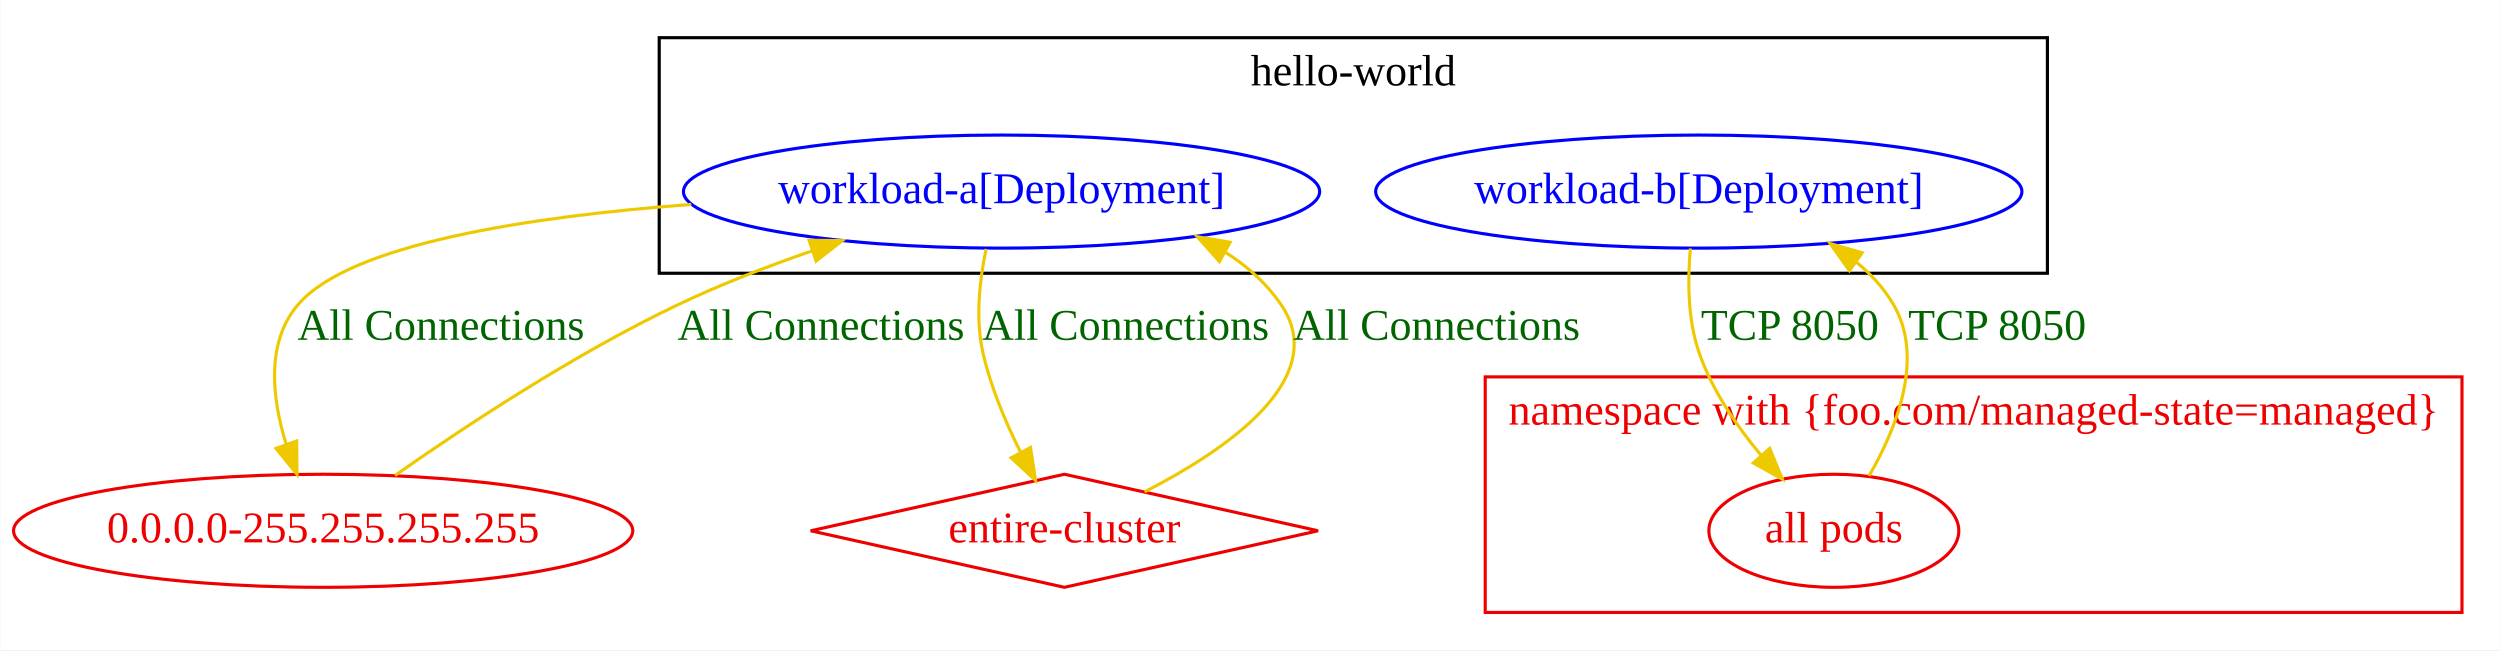
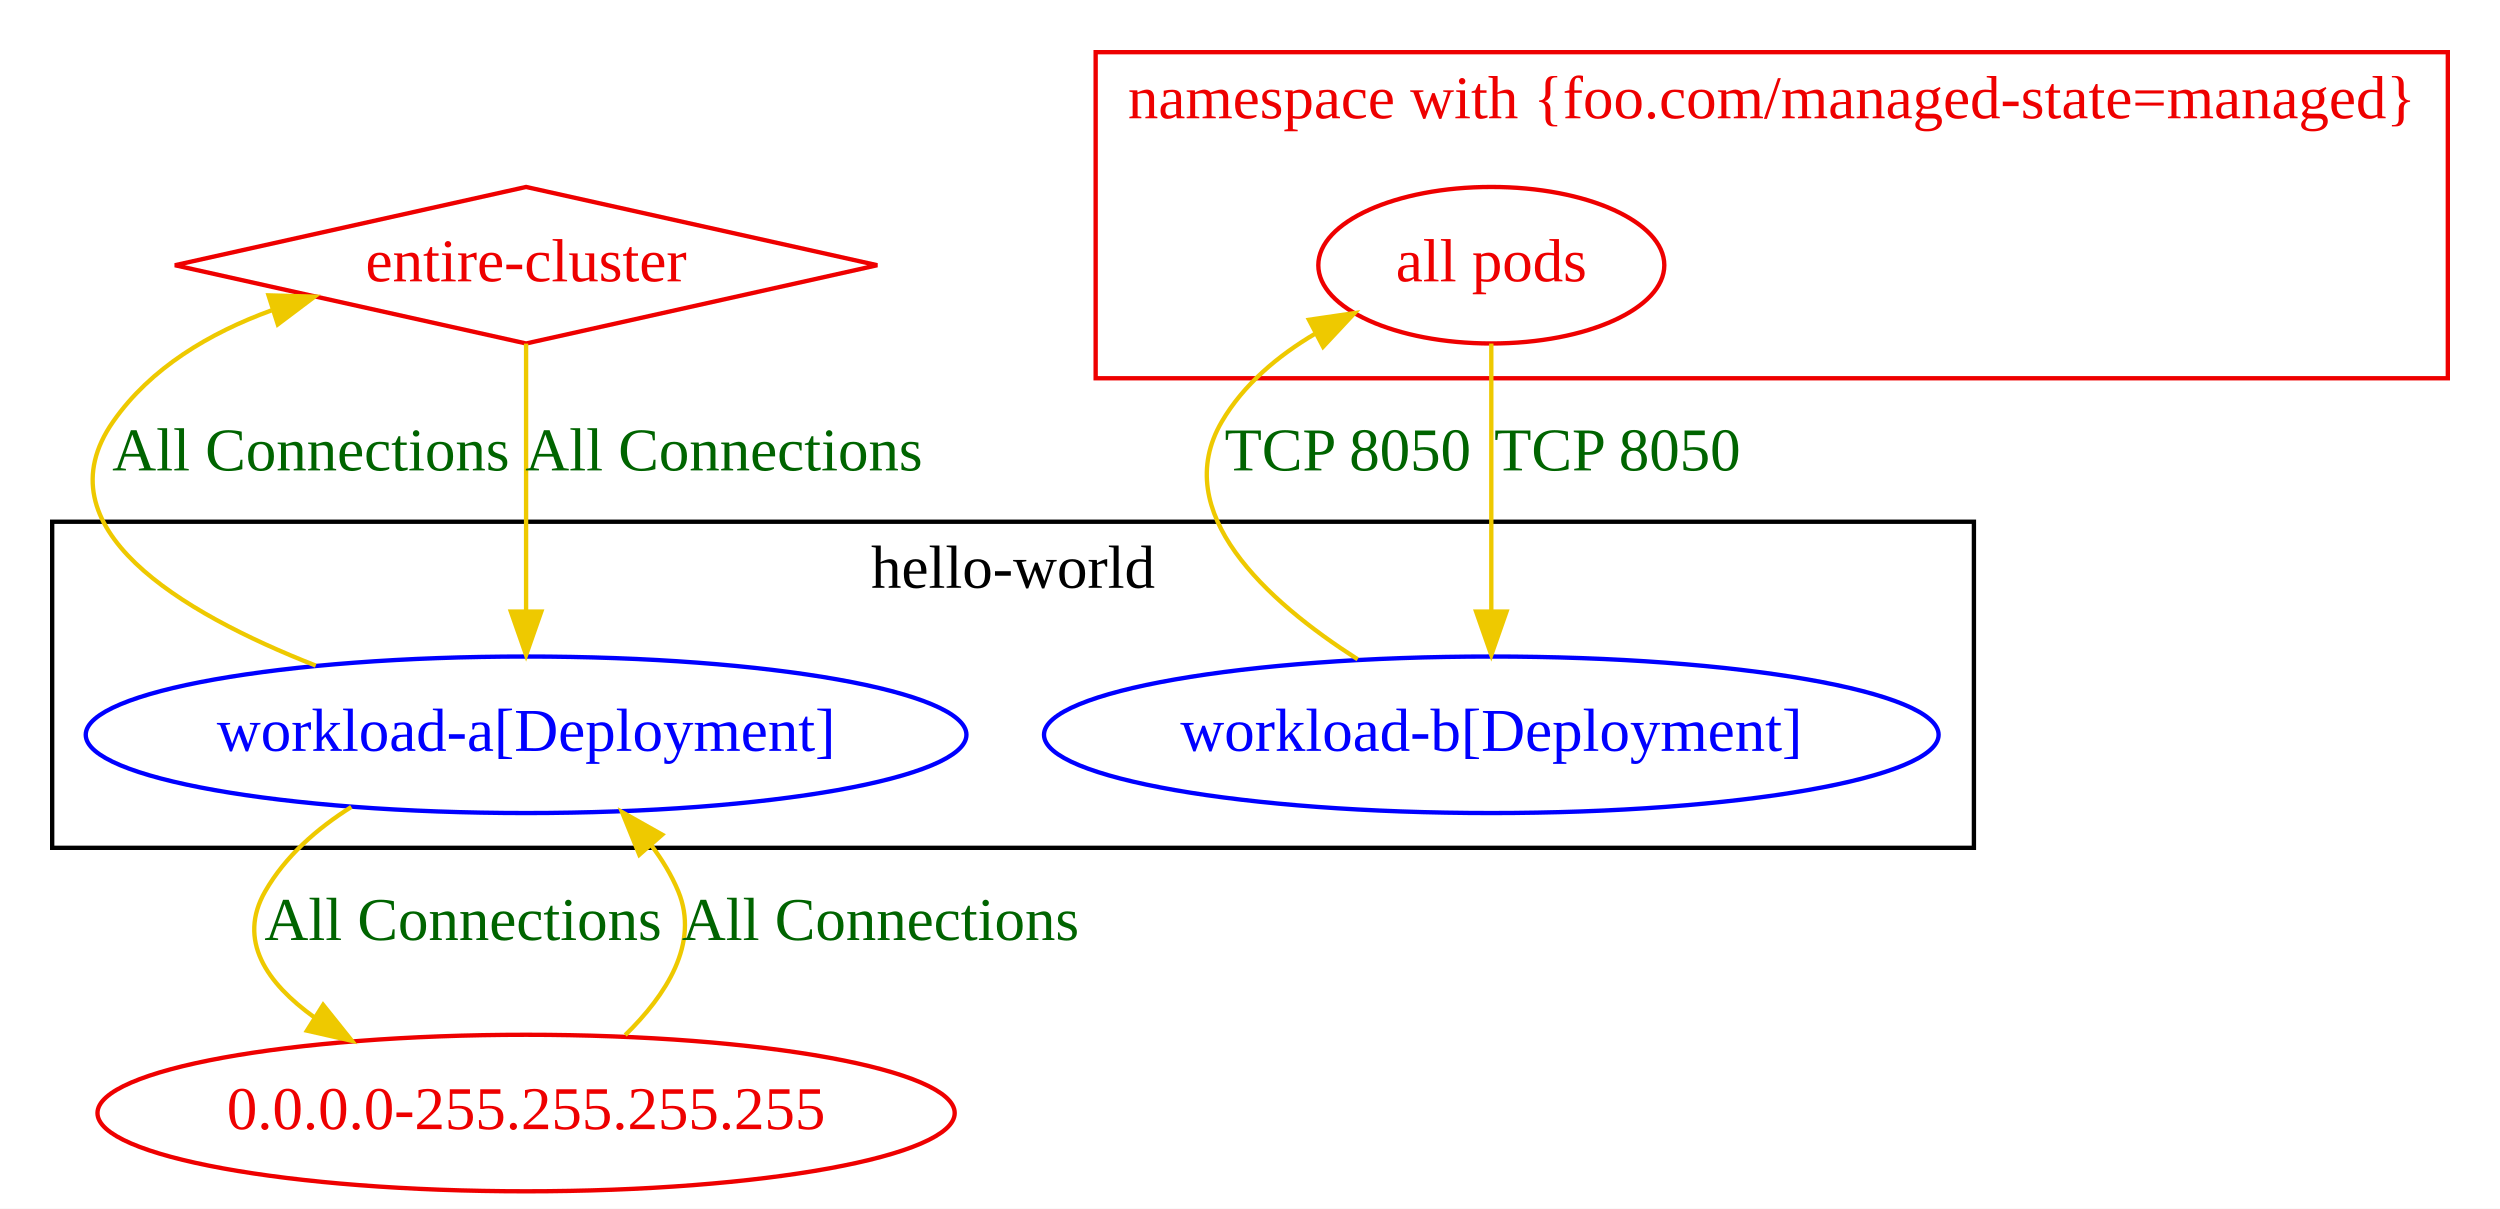
- <svg xmlns="http://www.w3.org/2000/svg" width="796pt" height="207pt" viewBox="0.00 0.00 795.79 207.00">
-   <g id="graph0" class="graph" transform="scale(1 1) rotate(0) translate(4 203)">
-     <polygon fill="white" stroke="transparent" points="-4,4 -4,-203 791.79,-203 791.79,4 -4,4" />
+ <svg xmlns="http://www.w3.org/2000/svg" width="575pt" height="278pt" viewBox="0.00 0.00 575.00 278.00">
+   <g id="graph0" class="graph" transform="scale(1 1) rotate(0) translate(4 274)">
+     <polygon fill="white" stroke="transparent" points="-4,4 -4,-274 571,-274 571,4 -4,4" />
+     <g id="clust2" class="cluster">
+       <polygon fill="none" stroke="#ee0000" points="248,-187 248,-262 559,-262 559,-187 248,-187" />
+       <text text-anchor="middle" x="403.5" y="-246.8" font-family="Times New Roman,serif" font-size="14.00" fill="#ee0000">namespace with {foo.com/managed-state=managed}</text>
+     </g>
    <g id="clust1" class="cluster">
-       <polygon fill="none" stroke="black" points="205.79,-116 205.79,-191 647.79,-191 647.79,-116 205.79,-116" />
-       <text text-anchor="middle" x="426.79" y="-175.8" font-family="Times New Roman,serif" font-size="14.00">hello-world</text>
-     </g>
-     <g id="clust2" class="cluster">
-       <polygon fill="none" stroke="#ee0000" points="468.79,-8 468.79,-83 779.79,-83 779.79,-8 468.79,-8" />
-       <text text-anchor="middle" x="624.29" y="-67.8" font-family="Times New Roman,serif" font-size="14.00" fill="#ee0000">namespace with {foo.com/managed-state=managed}</text>
+       <polygon fill="none" stroke="black" points="8,-79 8,-154 450,-154 450,-79 8,-79" />
+       <text text-anchor="middle" x="229" y="-138.8" font-family="Times New Roman,serif" font-size="14.00">hello-world</text>
    </g>
    <g id="node1" class="node">
-       <ellipse fill="none" stroke="blue" cx="314.79" cy="-142" rx="101.28" ry="18" />
-       <text text-anchor="middle" x="314.79" y="-138.3" font-family="Times New Roman,serif" font-size="14.00" fill="blue">workload-a[Deployment]</text>
+       <ellipse fill="none" stroke="blue" cx="117" cy="-105" rx="101.28" ry="18" />
+       <text text-anchor="middle" x="117" y="-101.3" font-family="Times New Roman,serif" font-size="14.00" fill="blue">workload-a[Deployment]</text>
    </g>
    <g id="node4" class="node">
-       <ellipse fill="none" stroke="#ee0000" cx="98.79" cy="-34" rx="98.58" ry="18" />
-       <text text-anchor="middle" x="98.79" y="-30.3" font-family="Times New Roman,serif" font-size="14.00" fill="#ee0000">0.0.0.0-255.255.255.255</text>
+       <ellipse fill="none" stroke="#ee0000" cx="117" cy="-18" rx="98.58" ry="18" />
+       <text text-anchor="middle" x="117" y="-14.3" font-family="Times New Roman,serif" font-size="14.00" fill="#ee0000">0.0.0.0-255.255.255.255</text>
    </g>
    <g id="edge4" class="edge">
-       <path fill="none" stroke="#eec900" d="M215.99,-137.92C163.83,-133.99 107.27,-125.25 90.79,-106 80.5,-93.98 82.45,-76.31 87,-61.6" />
-       <polygon fill="#eec900" stroke="#eec900" points="90.36,-62.6 90.45,-52 83.77,-60.23 90.36,-62.6" />
-       <text text-anchor="middle" x="136.29" y="-94.8" font-family="Times New Roman,serif" font-size="14.00" fill="darkgreen">All Connections</text>
+       <path fill="none" stroke="#eec900" d="M76.8,-88.4C68.9,-83.43 61.62,-77.05 57,-69 50.53,-57.74 57.3,-47.91 68.3,-40.01" />
+       <polygon fill="#eec900" stroke="#eec900" points="70.32,-42.88 76.94,-34.61 66.6,-36.95 70.32,-42.88" />
+       <text text-anchor="middle" x="102.5" y="-57.8" font-family="Times New Roman,serif" font-size="14.00" fill="darkgreen">All Connections</text>
    </g>
    <g id="node5" class="node">
-       <polygon fill="none" stroke="#ee0000" points="334.79,-52 254.02,-34 334.79,-16 415.56,-34 334.79,-52" />
-       <text text-anchor="middle" x="334.79" y="-30.3" font-family="Times New Roman,serif" font-size="14.00" fill="#ee0000">entire-cluster</text>
+       <polygon fill="none" stroke="#ee0000" points="117,-231 36.23,-213 117,-195 197.77,-213 117,-231" />
+       <text text-anchor="middle" x="117" y="-209.3" font-family="Times New Roman,serif" font-size="14.00" fill="#ee0000">entire-cluster</text>
    </g>
    <g id="edge5" class="edge">
-       <path fill="none" stroke="#eec900" d="M309.88,-123.74C307.83,-114.04 306.42,-101.76 308.79,-91 311.22,-80.01 316.03,-68.61 320.86,-58.99" />
-       <polygon fill="#eec900" stroke="#eec900" points="324.01,-60.52 325.61,-50.05 317.83,-57.24 324.01,-60.52" />
-       <text text-anchor="middle" x="354.29" y="-94.8" font-family="Times New Roman,serif" font-size="14.00" fill="darkgreen">All Connections</text>
+       <path fill="none" stroke="#eec900" d="M68.62,-120.91C37.22,-133.25 5.04,-152.68 22,-177 30.66,-189.42 44.24,-197.44 58.46,-202.62" />
+       <polygon fill="#eec900" stroke="#eec900" points="57.76,-206.07 68.35,-205.77 59.89,-199.4 57.76,-206.07" />
+       <text text-anchor="middle" x="67.5" y="-165.8" font-family="Times New Roman,serif" font-size="14.00" fill="darkgreen">All Connections</text>
    </g>
    <g id="node2" class="node">
-       <ellipse fill="none" stroke="blue" cx="536.79" cy="-142" rx="102.88" ry="18" />
-       <text text-anchor="middle" x="536.79" y="-138.3" font-family="Times New Roman,serif" font-size="14.00" fill="blue">workload-b[Deployment]</text>
+       <ellipse fill="none" stroke="blue" cx="339" cy="-105" rx="102.88" ry="18" />
+       <text text-anchor="middle" x="339" y="-101.3" font-family="Times New Roman,serif" font-size="14.00" fill="blue">workload-b[Deployment]</text>
    </g>
    <g id="node3" class="node">
-       <ellipse fill="none" stroke="#ee0000" cx="579.79" cy="-34" rx="39.79" ry="18" />
-       <text text-anchor="middle" x="579.79" y="-30.3" font-family="Times New Roman,serif" font-size="14.00" fill="#ee0000">all pods</text>
+       <ellipse fill="none" stroke="#ee0000" cx="339" cy="-213" rx="39.79" ry="18" />
+       <text text-anchor="middle" x="339" y="-209.3" font-family="Times New Roman,serif" font-size="14.00" fill="#ee0000">all pods</text>
    </g>
    <g id="edge6" class="edge">
-       <path fill="none" stroke="#eec900" d="M534.11,-123.89C533.22,-114.02 533.22,-101.52 536.79,-91 540.88,-78.97 548.7,-67.5 556.57,-58.11" />
-       <polygon fill="#eec900" stroke="#eec900" points="559.37,-60.23 563.4,-50.44 554.14,-55.58 559.37,-60.23" />
-       <text text-anchor="middle" x="565.79" y="-94.8" font-family="Times New Roman,serif" font-size="14.00" fill="darkgreen">TCP 8050</text>
+       <path fill="none" stroke="#eec900" d="M308.26,-122.36C287.11,-135.9 264.87,-156.23 277,-177 282,-185.56 289.94,-192.19 298.5,-197.26" />
+       <polygon fill="#eec900" stroke="#eec900" points="297.06,-200.45 307.54,-201.99 300.31,-194.25 297.06,-200.45" />
+       <text text-anchor="middle" x="306" y="-165.8" font-family="Times New Roman,serif" font-size="14.00" fill="darkgreen">TCP 8050</text>
    </g>
    <g id="edge2" class="edge">
-       <path fill="none" stroke="#eec900" d="M590.99,-51.46C599.69,-66.49 608.76,-88.92 598.79,-106 595.76,-111.2 591.63,-115.68 586.95,-119.54" />
-       <polygon fill="#eec900" stroke="#eec900" points="584.75,-116.81 578.62,-125.45 588.8,-122.52 584.75,-116.81" />
-       <text text-anchor="middle" x="631.79" y="-94.8" font-family="Times New Roman,serif" font-size="14.00" fill="darkgreen">TCP 8050</text>
+       <path fill="none" stroke="#eec900" d="M339,-194.97C339,-178.38 339,-152.88 339,-133.43" />
+       <polygon fill="#eec900" stroke="#eec900" points="342.5,-133.34 339,-123.34 335.5,-133.34 342.5,-133.34" />
+       <text text-anchor="middle" x="368" y="-165.8" font-family="Times New Roman,serif" font-size="14.00" fill="darkgreen">TCP 8050</text>
    </g>
    <g id="edge1" class="edge">
-       <path fill="none" stroke="#eec900" d="M121.68,-51.63C143.89,-67.2 178.95,-90.37 211.79,-106 225.23,-112.4 240.16,-118.17 254.38,-123.1" />
-       <polygon fill="#eec900" stroke="#eec900" points="253.5,-126.5 264.09,-126.38 255.73,-119.87 253.5,-126.5" />
-       <text text-anchor="middle" x="257.29" y="-94.8" font-family="Times New Roman,serif" font-size="14.00" fill="darkgreen">All Connections</text>
+       <path fill="none" stroke="#eec900" d="M139.8,-35.94C149.23,-45.14 156.95,-57.06 152,-69 150.45,-72.73 148.29,-76.28 145.8,-79.57" />
+       <polygon fill="#eec900" stroke="#eec900" points="143.04,-77.41 139.06,-87.23 148.3,-82.03 143.04,-77.41" />
+       <text text-anchor="middle" x="198.5" y="-57.8" font-family="Times New Roman,serif" font-size="14.00" fill="darkgreen">All Connections</text>
    </g>
    <g id="edge3" class="edge">
-       <path fill="none" stroke="#eec900" d="M360.34,-46.41C386.07,-59.57 419.86,-82.42 403.79,-106 399.19,-112.75 393.07,-118.2 386.18,-122.6" />
-       <polygon fill="#eec900" stroke="#eec900" points="384.16,-119.72 377.1,-127.63 387.55,-125.85 384.16,-119.72" />
-       <text text-anchor="middle" x="453.29" y="-94.8" font-family="Times New Roman,serif" font-size="14.00" fill="darkgreen">All Connections</text>
+       <path fill="none" stroke="#eec900" d="M117,-194.97C117,-178.38 117,-152.88 117,-133.43" />
+       <polygon fill="#eec900" stroke="#eec900" points="120.5,-133.34 117,-123.34 113.5,-133.34 120.5,-133.34" />
+       <text text-anchor="middle" x="162.5" y="-165.8" font-family="Times New Roman,serif" font-size="14.00" fill="darkgreen">All Connections</text>
    </g>
  </g>
</svg>
